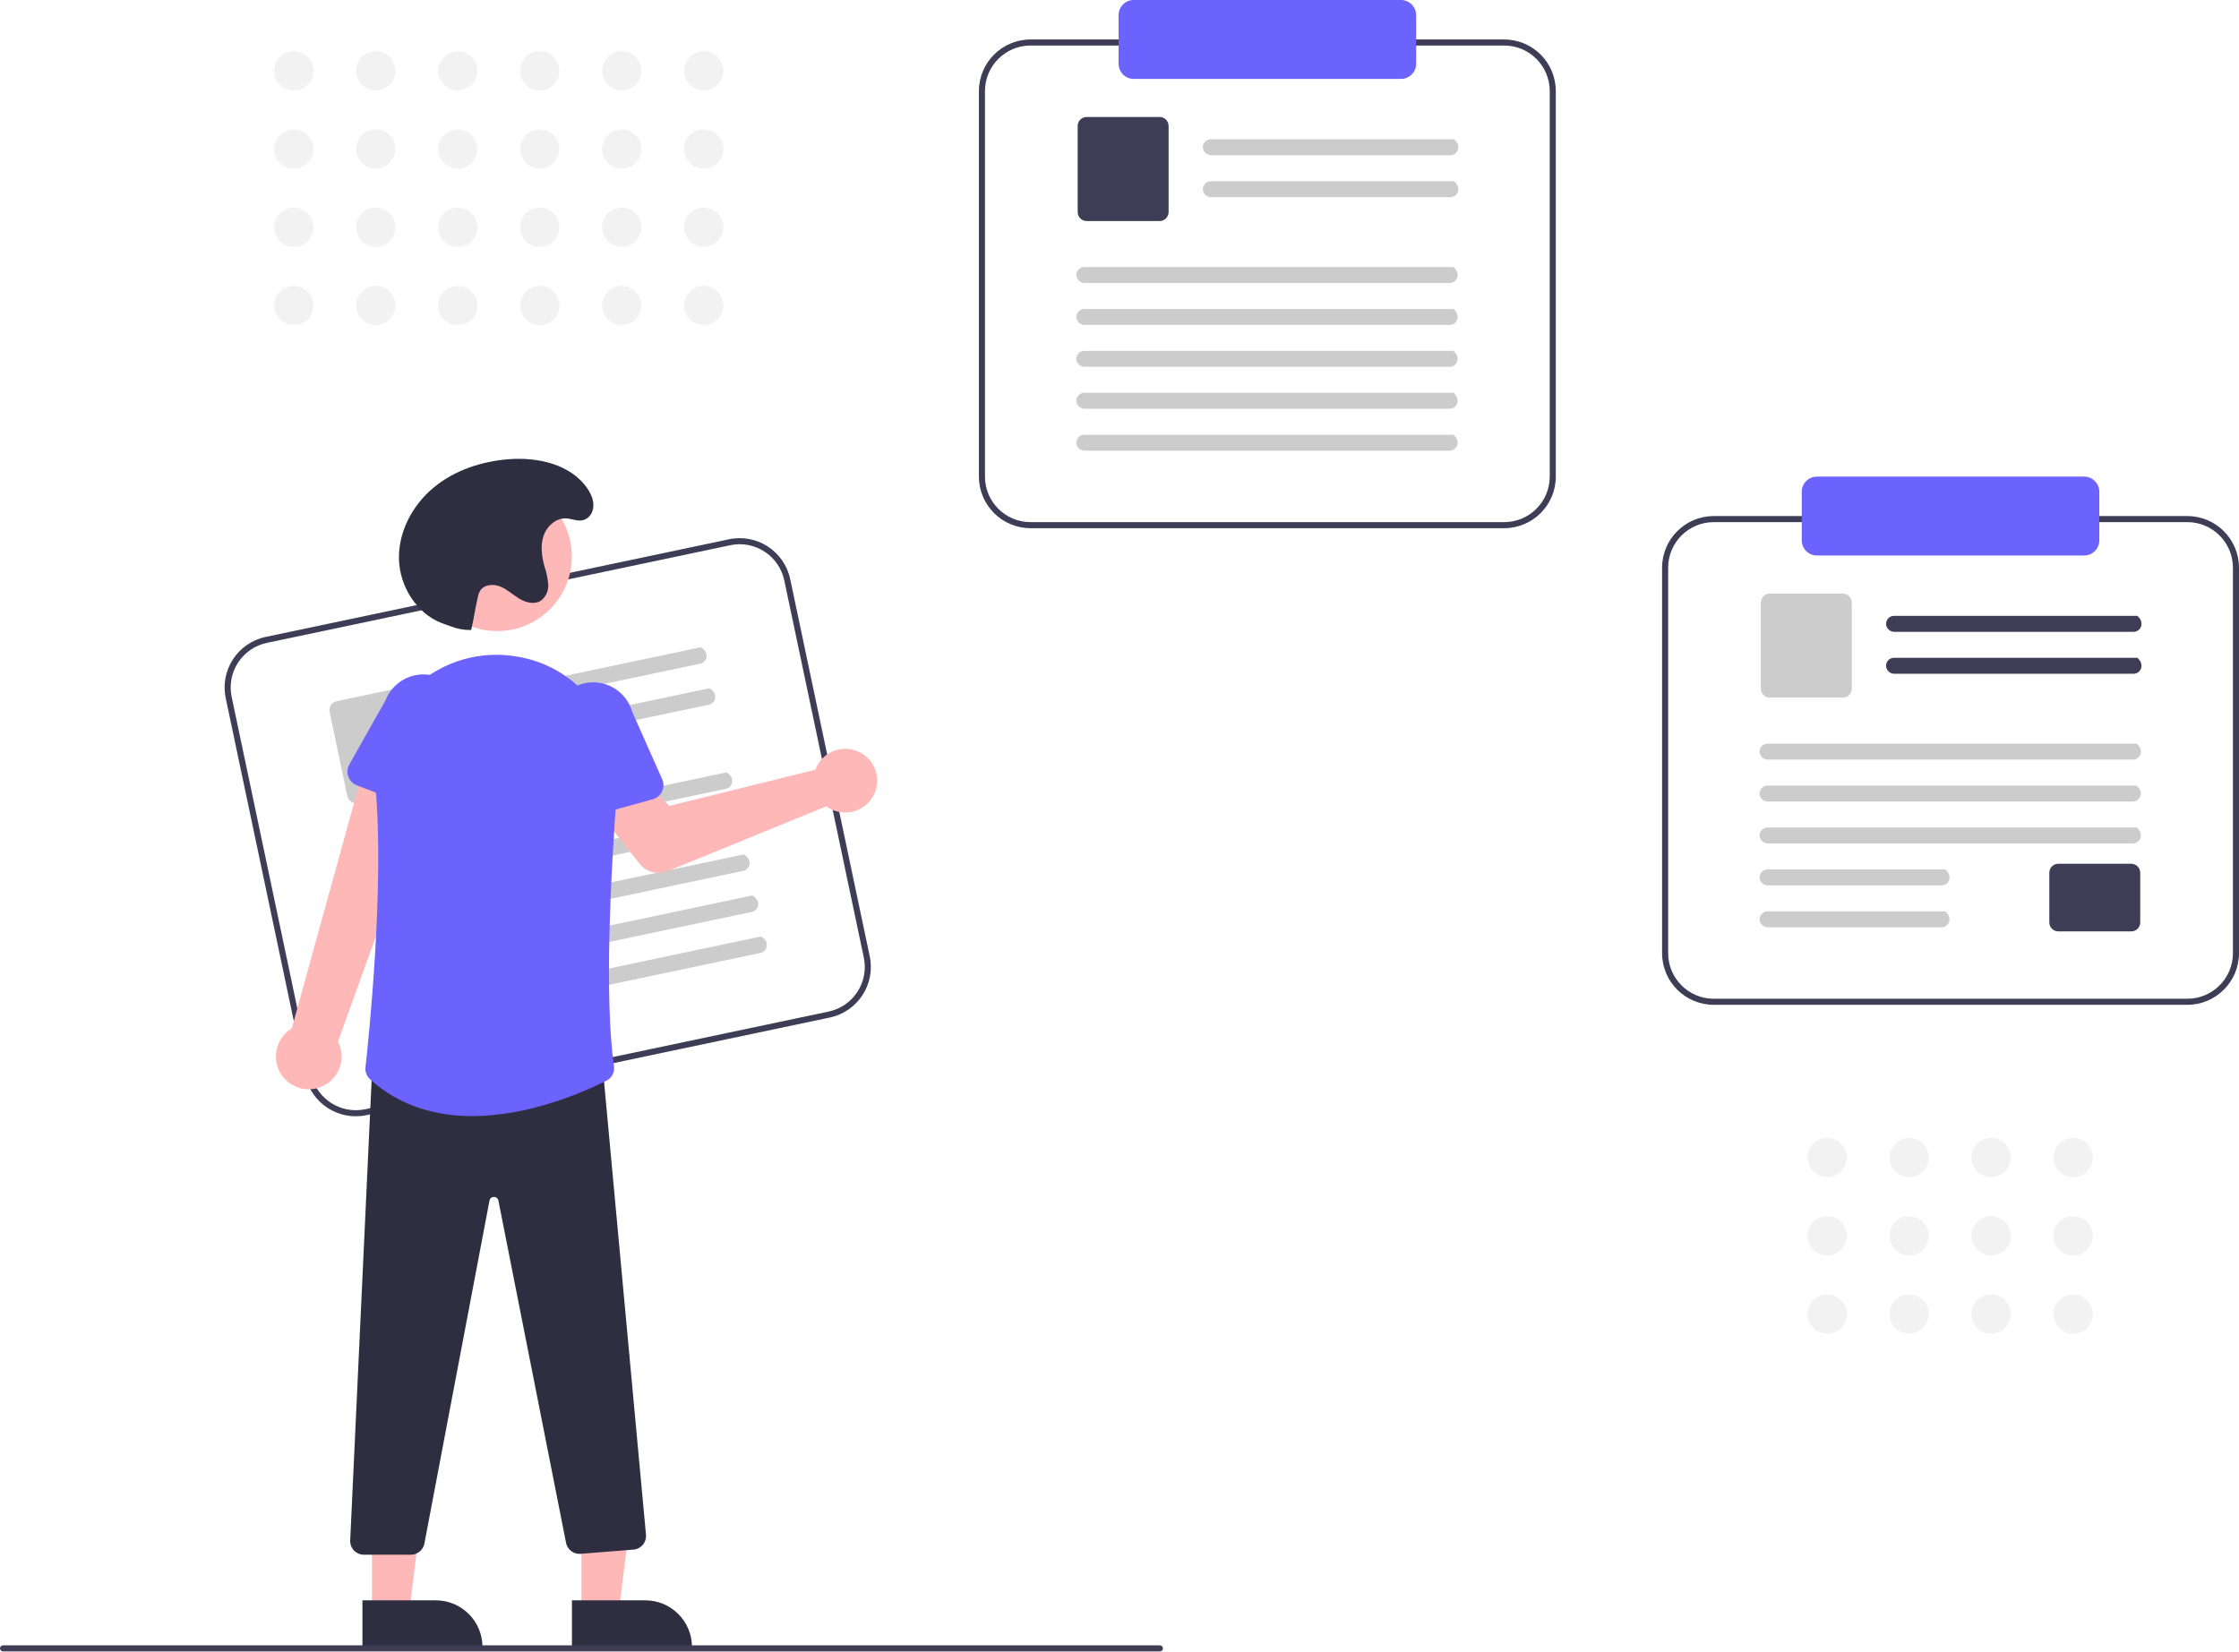
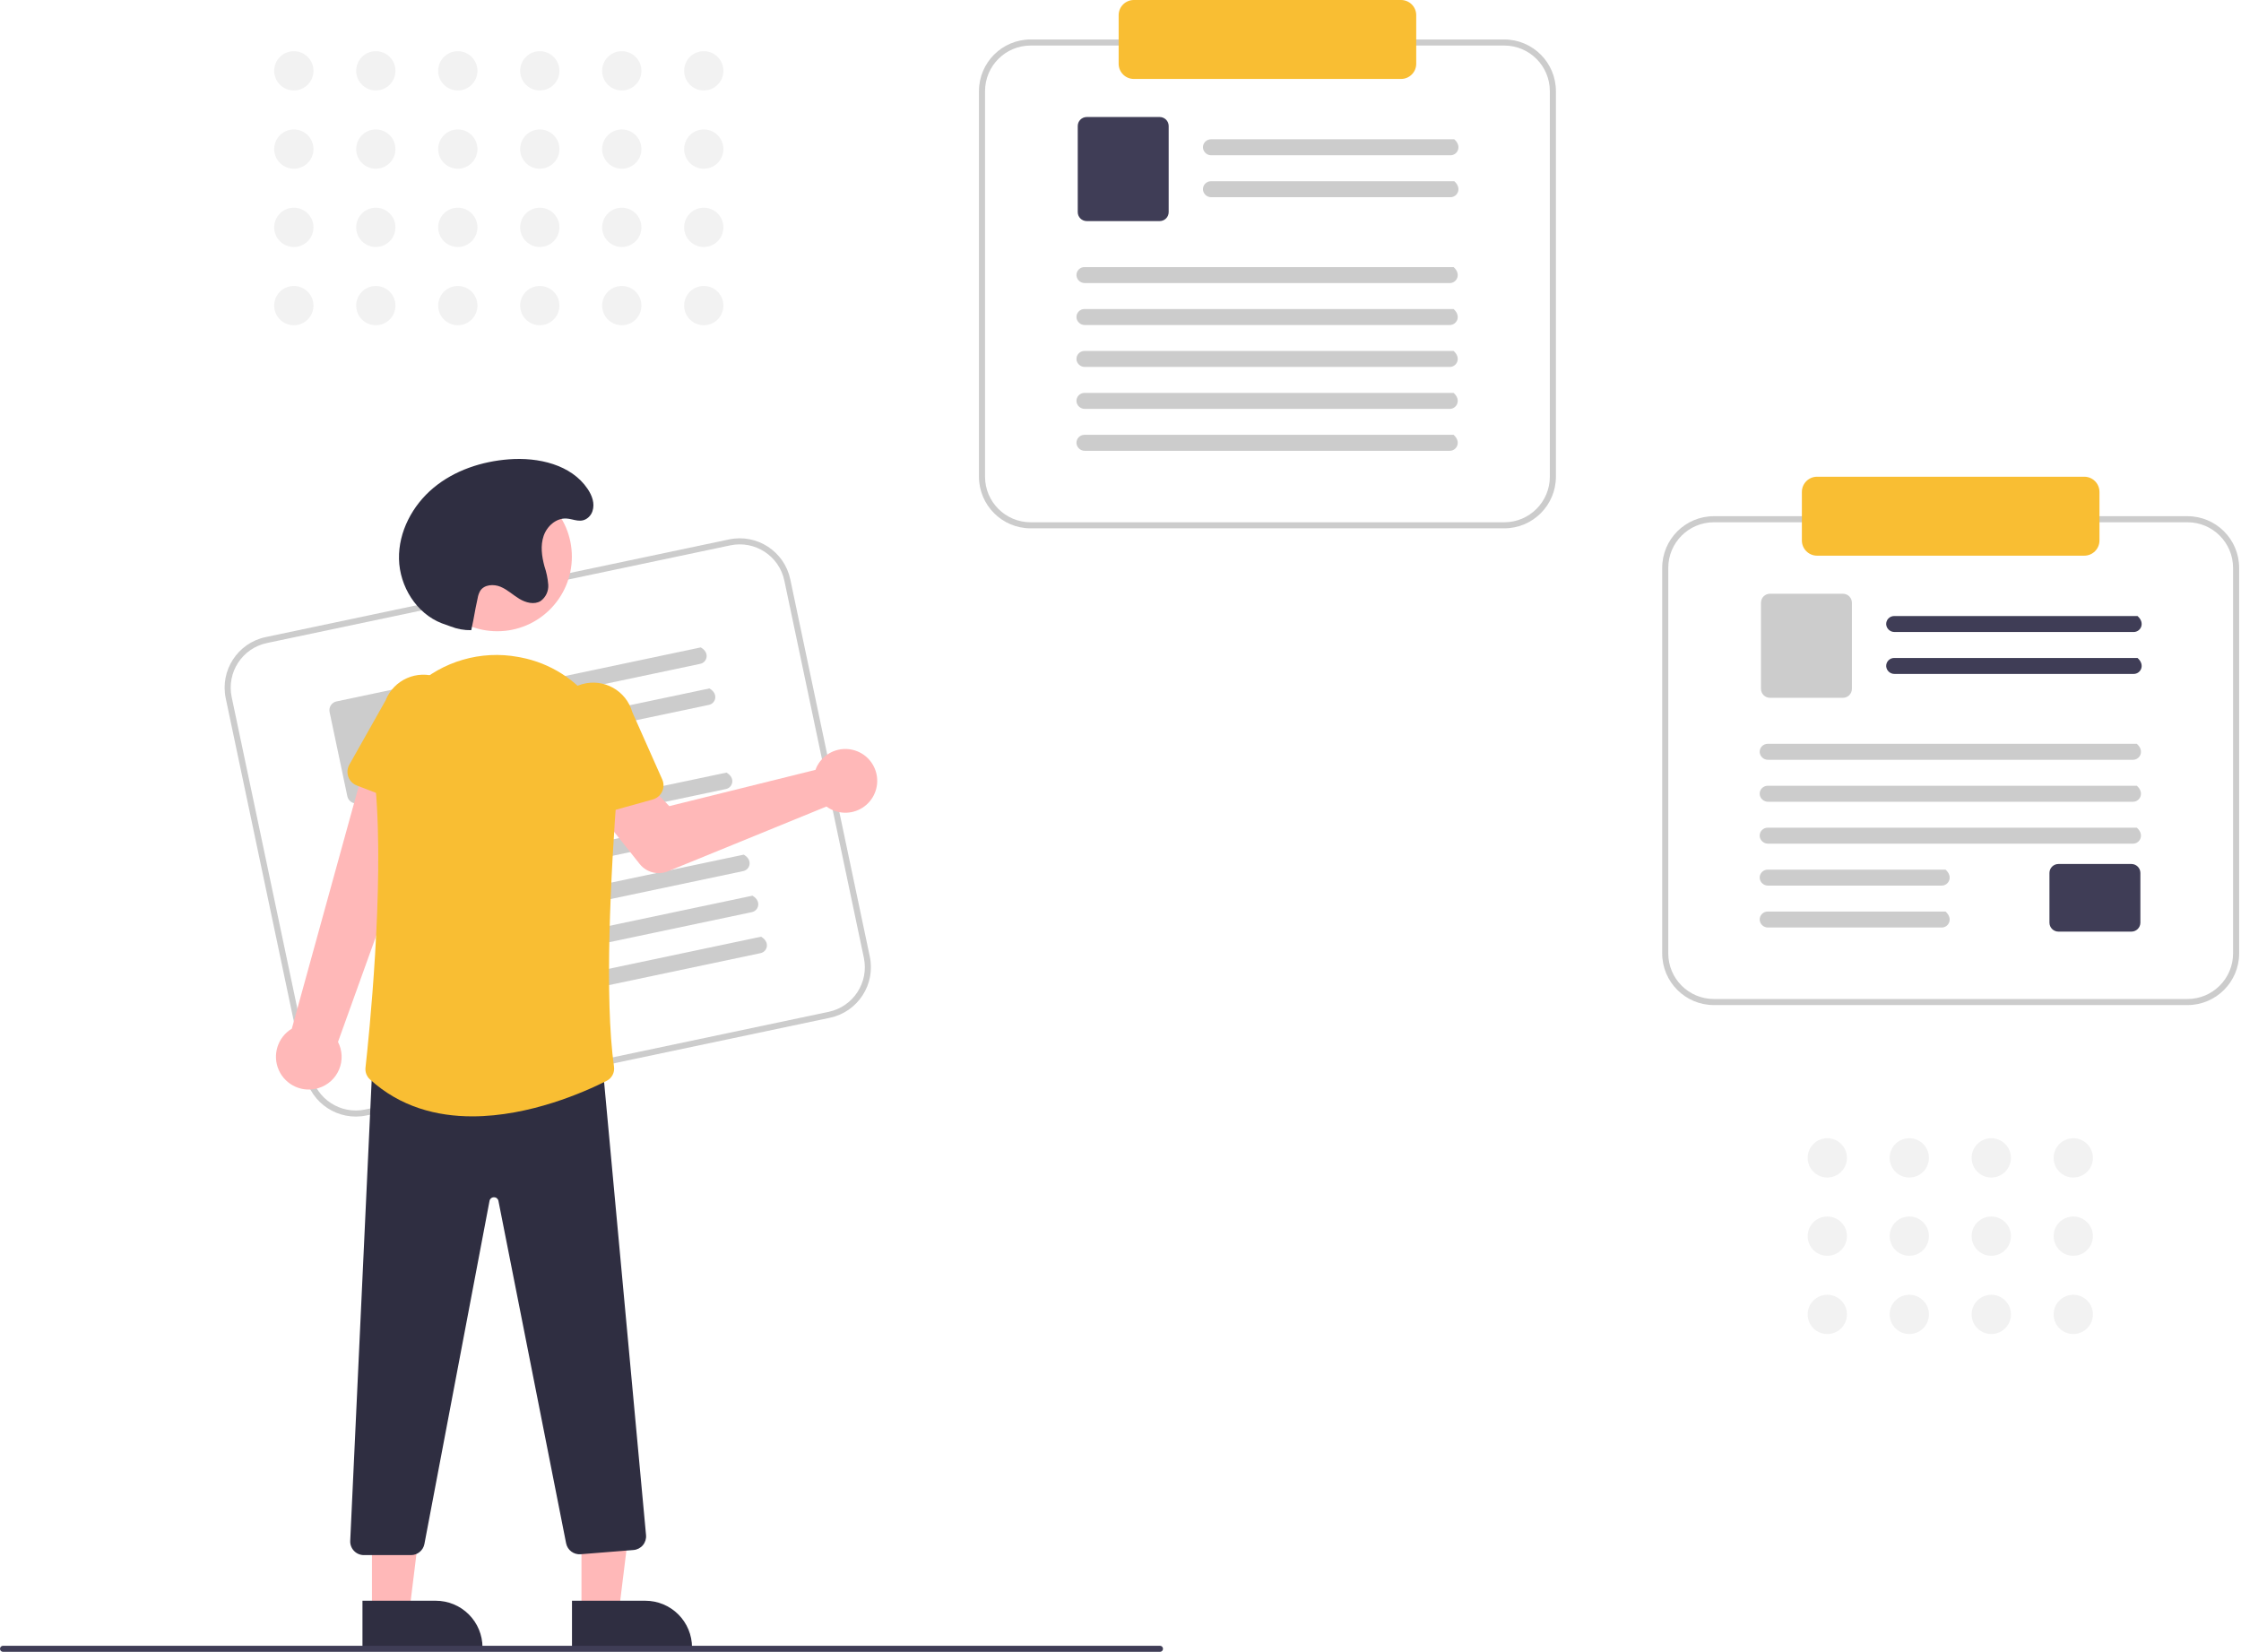
- <svg xmlns="http://www.w3.org/2000/svg" id="f710b5b1-eef6-41aa-8f14-e8820eb000f8" data-name="Layer 1" width="737.39" height="544" viewBox="0 0 737.39 544">
-   <path d="M504.621,513.182,351.975,545.357a17.019,17.019,0,0,1-20.141-13.128L305.641,407.959a17.019,17.019,0,0,1,13.128-20.141l152.646-32.175A17.019,17.019,0,0,1,491.555,368.772l26.194,124.269A17.019,17.019,0,0,1,504.621,513.182Zm-185.44-123.406a15.017,15.017,0,0,0-11.584,17.771L333.791,531.816a15.017,15.017,0,0,0,17.771,11.584l152.646-32.175a15.017,15.017,0,0,0,11.584-17.771L489.598,369.184a15.017,15.017,0,0,0-17.771-11.584Z" transform="translate(-231.3051 -178)" fill="#3f3d56" />
-   <path id="ea648e8d-1b31-4ae2-9566-f54bfd0d94c9" data-name="Path 411" d="M461.93,396.618,384.892,412.857a2.731,2.731,0,0,1-3.229-1.863,2.631,2.631,0,0,1,1.999-3.254L462.082,391.21c3.062,1.726,2.094,4.935-.152,5.409Z" transform="translate(-231.3051 -178)" fill="#ccc" />
-   <path id="b4f9d9e0-1a47-44a2-8a19-0d88a6e9c18f" data-name="Path 412" d="M464.779,410.131l-77.038,16.238a2.731,2.731,0,0,1-3.229-1.863,2.631,2.631,0,0,1,1.999-3.254L464.93,404.723c3.062,1.726,2.094,4.935-.152,5.409Z" transform="translate(-231.3051 -178)" fill="#ccc" />
-   <path id="e168965a-63e1-4676-8cbb-3e09d33a4a3f" data-name="Path 413" d="M372.708,437.574l-23.511,4.956a2.962,2.962,0,0,1-3.506-2.285l-5.848-27.745a2.962,2.962,0,0,1,2.285-3.506l23.511-4.956a2.963,2.963,0,0,1,3.506,2.285l5.848,27.745a2.962,2.962,0,0,1-2.285,3.506Z" transform="translate(-231.3051 -178)" fill="#ccc" />
-   <path id="af0ff97e-1a3a-4f6f-a511-2c807a938985" data-name="Path 414" d="M470.387,437.847,352.812,462.629a2.731,2.731,0,0,1-3.229-1.863,2.631,2.631,0,0,1,1.999-3.254l118.958-25.074c3.062,1.726,2.094,4.935-.152,5.409Z" transform="translate(-231.3051 -178)" fill="#ccc" />
-   <path id="e60f2d91-ad3b-421b-94cb-3aa0f5092f21" data-name="Path 415" d="M473.236,451.364,355.661,476.146a2.731,2.731,0,0,1-3.229-1.863,2.631,2.631,0,0,1,1.999-3.254l118.958-25.074c3.062,1.726,2.094,4.935-.152,5.409Z" transform="translate(-231.3051 -178)" fill="#ccc" />
-   <path id="a5554f8b-57e8-4c3b-815c-c76cc46b61b5" data-name="Path 416" d="M476.083,464.872,358.508,489.655a2.731,2.731,0,0,1-3.229-1.863,2.631,2.631,0,0,1,1.999-3.254l118.958-25.074c3.062,1.726,2.094,4.935-.152,5.409Z" transform="translate(-231.3051 -178)" fill="#ccc" />
-   <path id="eee68bf7-fbe9-4bfc-85ae-b0141fb14f45" data-name="Path 417" d="M478.932,478.388,361.357,503.171a2.731,2.731,0,0,1-3.229-1.863,2.631,2.631,0,0,1,1.999-3.254l118.958-25.074c3.062,1.726,2.094,4.935-.152,5.409Z" transform="translate(-231.3051 -178)" fill="#ccc" />
-   <path id="b9a7afa1-162f-46e2-88e2-f572ab59fc71" data-name="Path 418" d="M481.779,491.897,364.205,516.68a2.731,2.731,0,0,1-3.229-1.863,2.631,2.631,0,0,1,1.999-3.254l118.958-25.074c3.062,1.726,2.094,4.935-.152,5.409Z" transform="translate(-231.3051 -178)" fill="#ccc" />
-   <path d="M500.534,430.03a10.527,10.527,0,0,0-.683,1.51l-48.133,11.944-8.373-8.663-14.725,10.928,13.333,16.776a8,8,0,0,0,9.289,2.428l52.229-21.342a10.497,10.497,0,1,0-2.936-13.582Z" transform="translate(-231.3051 -178)" fill="#ffb8b8" />
-   <path d="M336.237,536.323a10.743,10.743,0,0,0,6.378-15.188l33.124-92.067-23.004-4.077-25.327,91.781a10.801,10.801,0,0,0,8.828,19.551Z" transform="translate(-231.3051 -178)" fill="#ffb8b8" />
-   <path d="M371.533,445.411l-22.713-8.717a4.817,4.817,0,0,1-2.47-6.863l11.915-21.126a13.377,13.377,0,0,1,24.95,9.66l-5.256,23.598a4.817,4.817,0,0,1-6.427,3.448Z" transform="translate(-231.3051 -178)" fill="#6c63ff" />
-   <polygon points="191.493 531.175 203.752 531.175 209.585 483.887 191.491 483.888 191.493 531.175" fill="#ffb8b8" />
-   <path d="M419.671,705.173l24.144-.001h.001A15.386,15.386,0,0,1,459.202,720.558v.5l-39.531.001Z" transform="translate(-231.3051 -178)" fill="#2f2e41" />
-   <polygon points="122.493 531.175 134.752 531.175 140.585 483.887 122.491 483.888 122.493 531.175" fill="#ffb8b8" />
-   <path d="M350.671,705.173l24.144-.001h.001A15.386,15.386,0,0,1,390.202,720.558v.5l-39.531.001Z" transform="translate(-231.3051 -178)" fill="#2f2e41" />
-   <path d="M366.65,690.142H351.136a4.5,4.5,0,0,1-4.495-4.714l7.369-158.332.464-.013,74.919-1.953,14.66,158.423a4.5,4.5,0,0,1-4.121,4.911l-17.426,1.394a4.502,4.502,0,0,1-4.767-3.582L395.45,573.5a1.454,1.454,0,0,0-1.469-1.199h-.006a1.454,1.454,0,0,0-1.466,1.211l-21.443,113A4.51,4.51,0,0,1,366.65,690.142Z" transform="translate(-231.3051 -178)" fill="#2f2e41" />
-   <circle cx="163.765" cy="183.324" r="24.561" fill="#ffb8b8" />
-   <path d="M386.834,545.651c-11.706,0-23.73-3.077-33.698-12.175a4.552,4.552,0,0,1-1.469-3.85c1.067-9.586,6.242-59.081,3.328-92.144a40.02,40.02,0,0,1,12.956-33.305,39.598,39.598,0,0,1,33.962-9.834h0c.306.055.612.112.918.171,19.664,3.806,33.326,22.004,31.78,42.331-2.256,29.66-4.278,69.779-1.103,92.468a4.493,4.493,0,0,1-2.415,4.637C423.868,537.601,405.767,545.651,386.834,545.651Z" transform="translate(-231.3051 -178)" fill="#6c63ff" />
-   <path d="M418.884,447.178a4.812,4.812,0,0,1-2.109-3.411l-2.992-23.99a13.377,13.377,0,0,1,25.754-7.248l9.856,22.161a4.817,4.817,0,0,1-3.11,6.598l-23.437,6.522A4.811,4.811,0,0,1,418.884,447.178Z" transform="translate(-231.3051 -178)" fill="#6c63ff" />
-   <path d="M386.496,385.538a17.598,17.598,0,0,1-6.797-1.23c-.951-.367-1.939-.668-2.889-1.035-8.387-3.24-13.911-12.172-14.109-21.16s4.457-17.713,11.369-23.462,15.865-8.701,24.83-9.384c9.657-.735,20.53,1.714,25.926,9.756,1.436,2.141,2.441,4.738,1.59,7.322a4.686,4.686,0,0,1-1.32,2.028c-2.41,2.144-4.812.532-7.269.389-3.377-.196-6.409,2.537-7.499,5.739s-.61,6.727.27,9.992a24.962,24.962,0,0,1,1.258,6.076,6.108,6.108,0,0,1-2.531,5.379c-2.11,1.275-4.881.537-6.992-.736s-3.935-3.044-6.216-3.981-5.344-.729-6.671,1.348a7.379,7.379,0,0,0-.843,2.435c-1.19,5.421-.916,5.102-2.106,10.523Z" transform="translate(-231.3051 -178)" fill="#2f2e41" />
-   <path d="M726.695,352h-156a17.019,17.019,0,0,1-17-17V208a17.019,17.019,0,0,1,17-17h156a17.019,17.019,0,0,1,17,17V335A17.019,17.019,0,0,1,726.695,352Zm-156-159a15.017,15.017,0,0,0-15,15V335a15.017,15.017,0,0,0,15,15h156a15.017,15.017,0,0,0,15-15V208a15.017,15.017,0,0,0-15-15Z" transform="translate(-231.3051 -178)" fill="#3f3d56" />
-   <path id="eb40ba0f-f2ca-41e6-ba2e-bd824fb45cdc" data-name="Path 411" d="M708.963,229.138H630.232a2.731,2.731,0,0,1-2.776-2.489,2.631,2.631,0,0,1,2.627-2.772h80.143c2.64,2.32,1.031,5.261-1.264,5.261Z" transform="translate(-231.3051 -178)" fill="#ccc" />
-   <path id="ea390b26-798a-41d7-8695-eb41cfeb13d4" data-name="Path 412" d="M708.963,242.948H630.232a2.731,2.731,0,0,1-2.776-2.489,2.631,2.631,0,0,1,2.627-2.772h80.143c2.64,2.32,1.031,5.261-1.264,5.261Z" transform="translate(-231.3051 -178)" fill="#ccc" />
-   <path id="f9b4f79e-9356-48bc-89d8-91f80de67df3" data-name="Path 413" d="M613.212,250.811h-24.028a2.962,2.962,0,0,1-2.959-2.959V219.497a2.962,2.962,0,0,1,2.959-2.959h24.028a2.963,2.963,0,0,1,2.959,2.959v28.355a2.962,2.962,0,0,1-2.959,2.959Z" transform="translate(-231.3051 -178)" fill="#3f3d56" />
-   <path id="f3294a48-db04-45e1-afc8-dab6eb28e529" data-name="Path 414" d="M708.734,271.224H588.576a2.731,2.731,0,0,1-2.776-2.489,2.631,2.631,0,0,1,2.627-2.772H709.999c2.64,2.32,1.031,5.261-1.264,5.261Z" transform="translate(-231.3051 -178)" fill="#ccc" />
-   <path id="bb6dba8b-bb0a-4f92-a6ea-c6252f741607" data-name="Path 415" d="M708.734,285.038H588.576a2.731,2.731,0,0,1-2.776-2.489,2.631,2.631,0,0,1,2.627-2.772H709.999c2.64,2.32,1.031,5.261-1.264,5.261Z" transform="translate(-231.3051 -178)" fill="#ccc" />
-   <path id="b1d451cb-91ad-40cf-876e-6a74c98e5c4f" data-name="Path 416" d="M708.734,298.843H588.576a2.731,2.731,0,0,1-2.776-2.489,2.631,2.631,0,0,1,2.627-2.772H709.999c2.64,2.32,1.031,5.261-1.264,5.261Z" transform="translate(-231.3051 -178)" fill="#ccc" />
-   <path id="bcef27e7-bcca-4cc4-a6d4-200e9e04132c" data-name="Path 417" d="M708.734,312.656H588.576a2.731,2.731,0,0,1-2.776-2.489,2.631,2.631,0,0,1,2.627-2.772H709.999c2.64,2.32,1.031,5.261-1.264,5.261Z" transform="translate(-231.3051 -178)" fill="#ccc" />
-   <path id="ed29f808-f3a3-4ac8-bd45-563f73aa9d8b" data-name="Path 418" d="M708.734,326.462H588.576a2.731,2.731,0,0,1-2.776-2.489,2.631,2.631,0,0,1,2.627-2.772H709.999c2.64,2.32,1.031,5.261-1.264,5.261Z" transform="translate(-231.3051 -178)" fill="#ccc" />
-   <path d="M692.695,178a5.006,5.006,0,0,1,5,5v16a5.006,5.006,0,0,1-5,5h-88a5.006,5.006,0,0,1-5-5V183a5.006,5.006,0,0,1,5-5" transform="translate(-231.3051 -178)" fill="#6c63ff" />
-   <path d="M951.695,509h-156a17.019,17.019,0,0,1-17-17V365a17.019,17.019,0,0,1,17-17h156a17.019,17.019,0,0,1,17,17V492A17.019,17.019,0,0,1,951.695,509Zm-156-159a15.017,15.017,0,0,0-15,15V492a15.017,15.017,0,0,0,15,15h156a15.017,15.017,0,0,0,15-15V365a15.017,15.017,0,0,0-15-15Z" transform="translate(-231.3051 -178)" fill="#3f3d56" />
-   <path id="ab56b95a-ad0a-4db6-b885-1de339e59248" data-name="Path 411" d="M933.963,386.138H855.232a2.731,2.731,0,0,1-2.776-2.489,2.631,2.631,0,0,1,2.627-2.772h80.143c2.64,2.32,1.031,5.261-1.264,5.261Z" transform="translate(-231.3051 -178)" fill="#3f3d56" />
-   <path id="a65ba0e0-92d5-467b-b937-6962ba88422c" data-name="Path 412" d="M933.963,399.948H855.232a2.731,2.731,0,0,1-2.776-2.489,2.631,2.631,0,0,1,2.627-2.772h80.143c2.64,2.32,1.031,5.261-1.264,5.261Z" transform="translate(-231.3051 -178)" fill="#3f3d56" />
-   <path id="fb801fe4-3edc-4e65-9957-dec023933e0a" data-name="Path 413" d="M838.212,407.811h-24.028a2.962,2.962,0,0,1-2.959-2.959V376.497a2.962,2.962,0,0,1,2.959-2.959h24.028a2.963,2.963,0,0,1,2.959,2.959v28.355a2.962,2.962,0,0,1-2.959,2.959Z" transform="translate(-231.3051 -178)" fill="#ccc" />
-   <path id="faab0864-6611-44c5-86ab-6dd51d336b1d" data-name="Path 413" d="M933.212,484.811h-24.028a2.962,2.962,0,0,1-2.959-2.959V465.497a2.962,2.962,0,0,1,2.959-2.959h24.028a2.963,2.963,0,0,1,2.959,2.959v16.355a2.962,2.962,0,0,1-2.959,2.959Z" transform="translate(-231.3051 -178)" fill="#3f3d56" />
-   <path id="ada3facf-2b93-40cb-83c6-b6d8dc380c35" data-name="Path 414" d="M933.734,428.224H813.576a2.731,2.731,0,0,1-2.776-2.489,2.631,2.631,0,0,1,2.627-2.772H934.999c2.64,2.32,1.031,5.261-1.264,5.261Z" transform="translate(-231.3051 -178)" fill="#ccc" />
-   <path id="a50891a7-c495-4965-ab40-a1f907e5cce2" data-name="Path 415" d="M933.734,442.038H813.576a2.731,2.731,0,0,1-2.776-2.489,2.631,2.631,0,0,1,2.627-2.772H934.999c2.64,2.32,1.031,5.261-1.264,5.261Z" transform="translate(-231.3051 -178)" fill="#ccc" />
-   <path id="f645be9d-0c31-4d92-bfb2-feede413f090" data-name="Path 416" d="M933.734,455.843H813.576a2.731,2.731,0,0,1-2.776-2.489,2.631,2.631,0,0,1,2.627-2.772H934.999c2.64,2.32,1.031,5.261-1.264,5.261Z" transform="translate(-231.3051 -178)" fill="#ccc" />
-   <path id="f96ba49d-c571-4857-91da-e214cd5ba82f" data-name="Path 417" d="M870.734,469.656H813.576a2.731,2.731,0,0,1-2.776-2.489,2.631,2.631,0,0,1,2.627-2.772h58.571c2.64,2.32,1.031,5.261-1.264,5.261Z" transform="translate(-231.3051 -178)" fill="#ccc" />
-   <path id="a7214c6f-9d52-425a-b9ef-635698aec079" data-name="Path 418" d="M870.734,483.462H813.576a2.731,2.731,0,0,1-2.776-2.489,2.631,2.631,0,0,1,2.627-2.772h58.571c2.64,2.32,1.031,5.261-1.264,5.261Z" transform="translate(-231.3051 -178)" fill="#ccc" />
-   <path d="M917.695,361h-88a5.006,5.006,0,0,1-5-5V340a5.006,5.006,0,0,1,5-5h88a5.006,5.006,0,0,1,5,5v16A5.006,5.006,0,0,1,917.695,361Z" transform="translate(-231.3051 -178)" fill="#6c63ff" />
-   <path d="M613.305,722h-381a1,1,0,0,1,0-2h381a1,1,0,0,1,0,2Z" transform="translate(-231.3051 -178)" fill="#3f3d56" />
-   <circle cx="96.764" cy="23.324" r="6.467" fill="#f2f2f2" />
-   <circle cx="96.764" cy="49.098" r="6.467" fill="#f2f2f2" />
-   <circle cx="96.764" cy="74.871" r="6.467" fill="#f2f2f2" />
-   <circle cx="96.764" cy="100.644" r="6.467" fill="#f2f2f2" />
-   <circle cx="123.764" cy="23.324" r="6.467" fill="#f2f2f2" />
-   <circle cx="123.764" cy="49.098" r="6.467" fill="#f2f2f2" />
-   <circle cx="123.764" cy="74.871" r="6.467" fill="#f2f2f2" />
-   <circle cx="123.764" cy="100.644" r="6.467" fill="#f2f2f2" />
-   <circle cx="150.764" cy="23.324" r="6.467" fill="#f2f2f2" />
-   <circle cx="150.764" cy="49.098" r="6.467" fill="#f2f2f2" />
-   <circle cx="150.764" cy="74.871" r="6.467" fill="#f2f2f2" />
-   <circle cx="150.764" cy="100.644" r="6.467" fill="#f2f2f2" />
-   <circle cx="177.764" cy="23.324" r="6.467" fill="#f2f2f2" />
-   <circle cx="177.764" cy="49.098" r="6.467" fill="#f2f2f2" />
-   <circle cx="177.764" cy="74.871" r="6.467" fill="#f2f2f2" />
-   <circle cx="177.764" cy="100.644" r="6.467" fill="#f2f2f2" />
-   <circle cx="204.764" cy="23.324" r="6.467" fill="#f2f2f2" />
-   <circle cx="204.764" cy="49.098" r="6.467" fill="#f2f2f2" />
-   <circle cx="204.764" cy="74.871" r="6.467" fill="#f2f2f2" />
-   <circle cx="204.764" cy="100.644" r="6.467" fill="#f2f2f2" />
-   <circle cx="231.764" cy="23.324" r="6.467" fill="#f2f2f2" />
-   <circle cx="231.764" cy="49.098" r="6.467" fill="#f2f2f2" />
-   <circle cx="231.764" cy="74.871" r="6.467" fill="#f2f2f2" />
-   <circle cx="231.764" cy="100.644" r="6.467" fill="#f2f2f2" />
-   <circle cx="601.764" cy="381.324" r="6.467" fill="#f2f2f2" />
-   <circle cx="601.764" cy="407.098" r="6.467" fill="#f2f2f2" />
-   <circle cx="601.764" cy="432.871" r="6.467" fill="#f2f2f2" />
-   <circle cx="628.764" cy="381.324" r="6.467" fill="#f2f2f2" />
-   <circle cx="628.764" cy="407.098" r="6.467" fill="#f2f2f2" />
-   <circle cx="628.764" cy="432.871" r="6.467" fill="#f2f2f2" />
-   <circle cx="655.764" cy="381.324" r="6.467" fill="#f2f2f2" />
-   <circle cx="655.764" cy="407.098" r="6.467" fill="#f2f2f2" />
-   <circle cx="655.764" cy="432.871" r="6.467" fill="#f2f2f2" />
-   <circle cx="682.764" cy="381.324" r="6.467" fill="#f2f2f2" />
-   <circle cx="682.764" cy="407.098" r="6.467" fill="#f2f2f2" />
-   <circle cx="682.764" cy="432.871" r="6.467" fill="#f2f2f2" />
+ <svg xmlns="http://www.w3.org/2000/svg" width="738px" height="544px" viewBox="0 0 738 544" version="1.1">
+   <g id="Page-1" stroke="none" stroke-width="1" fill="none" fill-rule="evenodd">
+     <g id="banner-img" fill-rule="nonzero">
+       <path d="M273.316,335.182 L120.67,367.357 C111.485,369.282 102.475,363.409 100.529,354.228 L74.335,229.959 C72.41,220.774 78.283,211.764 87.464,209.818 L240.11,177.643 C249.294,175.718 258.304,181.591 260.25,190.772 L286.444,315.041 C288.369,324.226 282.496,333.236 273.316,335.182 Z M87.876,211.775 C79.776,213.492 74.594,221.442 76.292,229.547 L102.486,353.816 C104.203,361.916 112.153,367.098 120.257,365.4 L272.903,333.225 C281.004,331.508 286.186,323.558 284.487,315.453 L258.293,191.184 C256.576,183.084 248.626,177.902 240.522,179.6 L87.876,211.775 Z" id="Shape" fill="#CCCCCC" />
+       <path d="M230.625,218.618 L153.587,234.857 C152.188,235.181 150.777,234.367 150.358,232.994 C150.171,232.296 150.279,231.552 150.657,230.937 C151.035,230.321 151.649,229.889 152.356,229.74 L230.776,213.21 C233.838,214.936 232.871,218.145 230.624,218.619 L230.625,218.618 Z" id="ea648e8d-1b31-4ae2-9566-f54bfd0d94c9" fill="#CCCCCC" />
+       <path d="M233.474,232.131 L156.435,248.37 C155.036,248.694 153.625,247.88 153.206,246.507 C153.019,245.809 153.128,245.065 153.505,244.45 C153.883,243.835 154.498,243.402 155.204,243.253 L233.625,226.723 C236.687,228.449 235.719,231.658 233.473,232.132 L233.474,232.131 Z" id="b4f9d9e0-1a47-44a2-8a19-0d88a6e9c18f" fill="#CCCCCC" />
+       <path d="M141.403,259.574 L117.892,264.53 C116.293,264.865 114.725,263.843 114.386,262.245 L108.538,234.499 C108.202,232.901 109.225,231.332 110.823,230.994 L134.334,226.038 C135.933,225.703 137.501,226.725 137.84,228.323 L143.688,256.068 C144.023,257.667 143.001,259.236 141.403,259.574 L141.403,259.574 Z" id="e168965a-63e1-4676-8cbb-3e09d33a4a3f" fill="#CCCCCC" />
+       <path d="M239.081,259.847 L121.507,284.629 C120.108,284.954 118.697,284.14 118.277,282.766 C118.091,282.069 118.199,281.325 118.577,280.71 C118.955,280.094 119.569,279.661 120.276,279.512 L239.234,254.438 C242.296,256.164 241.328,259.373 239.081,259.847 L239.081,259.847 Z" id="af0ff97e-1a3a-4f6f-a511-2c807a938985" fill="#CCCCCC" />
+       <path d="M241.931,273.364 L124.356,298.146 C122.957,298.471 121.546,297.657 121.127,296.283 C120.94,295.586 121.048,294.842 121.426,294.227 C121.804,293.611 122.418,293.178 123.125,293.029 L242.083,267.955 C245.145,269.681 244.177,272.89 241.931,273.364 L241.931,273.364 Z" id="e60f2d91-ad3b-421b-94cb-3aa0f5092f21" fill="#CCCCCC" />
+       <path d="M244.778,286.872 L127.203,311.655 C125.804,311.979 124.393,311.165 123.974,309.792 C123.787,309.094 123.896,308.35 124.273,307.735 C124.651,307.119 125.266,306.686 125.972,306.537 L244.93,281.463 C247.992,283.189 247.024,286.398 244.778,286.872 L244.778,286.872 Z" id="a5554f8b-57e8-4c3b-815c-c76cc46b61b5" fill="#CCCCCC" />
+       <path d="M247.627,300.388 L130.052,325.171 C128.653,325.495 127.242,324.681 126.823,323.308 C126.636,322.61 126.744,321.866 127.122,321.251 C127.5,320.635 128.115,320.202 128.821,320.053 L247.779,294.979 C250.841,296.705 249.873,299.914 247.627,300.388 L247.627,300.388 Z" id="eee68bf7-fbe9-4bfc-85ae-b0141fb14f45" fill="#CCCCCC" />
+       <path d="M250.474,313.897 L132.9,338.68 C131.501,339.004 130.089,338.19 129.67,336.817 C129.484,336.119 129.592,335.375 129.97,334.76 C130.348,334.145 130.962,333.712 131.669,333.563 L250.626,308.488 C253.688,310.214 252.721,313.424 250.474,313.897 Z" id="b9a7afa1-162f-46e2-88e2-f572ab59fc71" fill="#CCCCCC" />
+       <path d="M269.229,252.03 C268.962,252.515 268.733,253.02 268.546,253.54 L220.412,265.485 L212.039,256.822 L197.314,267.75 L210.647,284.526 C212.86,287.31 216.644,288.299 219.936,286.954 L272.165,265.612 C275.68,268.199 280.429,268.342 284.093,265.97 C287.757,263.598 289.57,259.206 288.648,254.94 C287.726,250.674 284.26,247.424 279.944,246.777 C275.627,246.13 271.361,248.222 269.229,252.03 L269.229,252.03 Z" id="Path" fill="#FFB8B8" />
+       <path d="M104.932,358.323 C107.97,357.384 110.436,355.149 111.667,352.218 C112.898,349.287 112.767,345.961 111.31,343.135 L144.435,251.068 L121.431,246.991 L96.104,338.772 C91.417,341.596 89.582,347.48 91.834,352.468 C94.087,357.456 99.714,359.971 104.932,358.323 L104.932,358.323 Z" id="Path" fill="#FFB8B8" />
+       <path d="M140.228,267.411 L117.515,258.694 C116.208,258.192 115.183,257.146 114.709,255.828 C114.235,254.51 114.358,253.051 115.046,251.831 L126.961,230.705 C129.644,223.839 137.376,220.437 144.25,223.098 C151.125,225.76 154.551,233.482 151.911,240.365 L146.655,263.962 C146.35,265.329 145.465,266.496 144.231,267.158 C142.997,267.82 141.536,267.912 140.228,267.411 L140.228,267.411 Z" id="Path" fill="#F9BE33" />
+       <polygon id="Path" fill="#FFB8B8" points="191.493 531.175 203.752 531.175 209.585 483.887 191.491 483.888" />
+       <path d="M188.366,527.173 L212.509,527.172 L212.51,527.172 C216.591,527.172 220.505,528.793 223.39,531.678 C226.276,534.564 227.897,538.477 227.897,542.558 L227.897,543.058 L188.366,543.059 L188.366,527.173 Z" id="Path" fill="#2F2E41" />
+       <polygon id="Path" fill="#FFB8B8" points="122.493 531.175 134.752 531.175 140.585 483.887 122.491 483.888" />
+       <path d="M119.366,527.173 L143.509,527.172 L143.51,527.172 C147.591,527.172 151.505,528.793 154.39,531.678 C157.276,534.564 158.897,538.477 158.897,542.558 L158.897,543.058 L119.366,543.059 L119.366,527.173 Z" id="Path" fill="#2F2E41" />
+       <path d="M135.345,512.142 L119.831,512.142 C118.6,512.142 117.423,511.638 116.574,510.748 C115.725,509.857 115.277,508.658 115.336,507.429 L122.705,349.097 L123.169,349.084 L198.089,347.131 L212.749,505.554 C212.863,506.753 212.491,507.948 211.716,508.872 C210.942,509.795 209.829,510.369 208.628,510.465 L191.202,511.858 C188.937,512.038 186.892,510.502 186.435,508.276 L164.145,395.5 C164.019,394.792 163.394,394.282 162.676,394.301 L162.669,394.301 C161.948,394.285 161.324,394.8 161.203,395.512 L139.761,508.512 C139.342,510.619 137.494,512.139 135.345,512.142 L135.345,512.142 Z" id="Path" fill="#2F2E41" />
+       <circle id="Oval" fill="#FFB8B8" cx="163.765" cy="183.324" r="24.561" />
+       <path d="M155.529,367.651 C143.823,367.651 131.799,364.574 121.831,355.476 C120.756,354.501 120.21,353.071 120.362,351.627 C121.429,342.041 126.604,292.546 123.69,259.483 C122.536,246.963 127.335,234.629 136.645,226.179 C145.793,217.748 158.37,214.106 170.607,216.345 L170.607,216.345 C170.913,216.399 171.219,216.457 171.525,216.516 C191.189,220.321 204.851,238.519 203.305,258.847 C201.049,288.507 199.027,328.626 202.202,351.314 C202.472,353.217 201.502,355.081 199.788,355.951 C192.563,359.601 174.461,367.651 155.529,367.651 Z" id="Path" fill="#F9BE33" />
+       <path d="M187.579,269.178 C186.412,268.402 185.642,267.156 185.469,265.766 L182.477,241.777 C180.499,234.673 184.642,227.309 191.74,225.311 C198.838,223.314 206.214,227.436 208.231,234.529 L218.087,256.69 C218.656,257.969 218.64,259.434 218.043,260.701 C217.446,261.968 216.327,262.912 214.977,263.287 L191.54,269.809 C190.191,270.186 188.744,269.955 187.579,269.178 L187.579,269.178 Z" id="Path" fill="#F9BE33" />
+       <path d="M155.191,207.538 C152.866,207.581 150.556,207.163 148.394,206.308 C147.442,205.941 146.455,205.64 145.505,205.273 C137.118,202.033 131.594,193.101 131.396,184.113 C131.198,175.124 135.853,166.4 142.765,160.65 C149.677,154.901 158.63,151.949 167.595,151.266 C177.252,150.531 188.125,152.98 193.521,161.022 C194.958,163.163 195.962,165.76 195.111,168.344 C194.856,169.124 194.401,169.824 193.791,170.372 C191.381,172.516 188.978,170.904 186.522,170.762 C183.145,170.566 180.113,173.299 179.023,176.501 C177.933,179.703 178.412,183.228 179.293,186.493 C179.963,188.458 180.386,190.499 180.551,192.569 C180.695,194.679 179.738,196.714 178.02,197.948 C175.91,199.223 173.139,198.485 171.028,197.212 C168.917,195.938 167.093,194.168 164.812,193.231 C162.532,192.294 159.468,192.502 158.141,194.579 C157.719,195.335 157.433,196.16 157.297,197.015 C156.107,202.436 156.381,202.117 155.191,207.538 L155.191,207.538 Z" id="Path" fill="#2F2E41" />
+       <path d="M495.39,174 L339.39,174 C330.005,173.989 322.4,166.384 322.39,157 L322.39,30 C322.4,20.616 330.005,13.011 339.39,13 L495.39,13 C504.774,13.011 512.379,20.616 512.39,30 L512.39,157 C512.379,166.384 504.774,173.989 495.39,174 Z M339.39,15 C331.109,15.009 324.399,21.72 324.39,30 L324.39,157 C324.399,165.28 331.109,171.991 339.39,172 L495.39,172 C503.67,171.991 510.38,165.28 510.39,157 L510.39,30 C510.38,21.72 503.67,15.009 495.39,15 L339.39,15 Z" id="Shape" fill="#CCCCCC" />
+       <path d="M477.658,51.138 L398.927,51.138 C397.491,51.167 396.278,50.079 396.151,48.649 C396.113,47.928 396.372,47.222 396.869,46.698 C397.366,46.174 398.056,45.877 398.778,45.877 L478.922,45.877 C481.562,48.197 479.953,51.138 477.657,51.138 L477.658,51.138 Z" id="eb40ba0f-f2ca-41e6-ba2e-bd824fb45cdc" fill="#CCCCCC" />
+       <path d="M477.658,64.948 L398.927,64.948 C397.491,64.977 396.278,63.889 396.151,62.459 C396.113,61.738 396.372,61.032 396.869,60.508 C397.366,59.984 398.056,59.687 398.778,59.687 L478.922,59.687 C481.562,62.007 479.953,64.948 477.657,64.948 L477.658,64.948 Z" id="ea390b26-798a-41d7-8695-eb41cfeb13d4" fill="#CCCCCC" />
+       <path d="M381.907,72.811 L357.879,72.811 C356.246,72.809 354.922,71.486 354.92,69.852 L354.92,41.497 C354.922,39.863 356.246,38.54 357.879,38.538 L381.907,38.538 C383.541,38.54 384.864,39.864 384.866,41.497 L384.866,69.852 C384.865,71.486 383.541,72.809 381.907,72.811 L381.907,72.811 Z" id="f9b4f79e-9356-48bc-89d8-91f80de67df3" fill="#3F3D56" />
+       <path d="M477.429,93.224 L357.271,93.224 C355.835,93.253 354.622,92.165 354.495,90.735 C354.457,90.014 354.716,89.308 355.213,88.784 C355.71,88.26 356.4,87.963 357.122,87.963 L478.694,87.963 C481.334,90.283 479.725,93.224 477.429,93.224 L477.429,93.224 Z" id="f3294a48-db04-45e1-afc8-dab6eb28e529" fill="#CCCCCC" />
+       <path d="M477.429,107.038 L357.271,107.038 C355.835,107.067 354.622,105.979 354.495,104.549 C354.457,103.828 354.716,103.122 355.213,102.598 C355.71,102.074 356.4,101.777 357.122,101.777 L478.694,101.777 C481.334,104.097 479.725,107.038 477.429,107.038 L477.429,107.038 Z" id="bb6dba8b-bb0a-4f92-a6ea-c6252f741607" fill="#CCCCCC" />
+       <path d="M477.429,120.843 L357.271,120.843 C355.835,120.872 354.622,119.784 354.495,118.354 C354.457,117.633 354.716,116.927 355.213,116.403 C355.71,115.879 356.4,115.582 357.122,115.582 L478.694,115.582 C481.334,117.902 479.725,120.843 477.429,120.843 L477.429,120.843 Z" id="b1d451cb-91ad-40cf-876e-6a74c98e5c4f" fill="#CCCCCC" />
+       <path d="M477.429,134.656 L357.271,134.656 C355.835,134.685 354.622,133.597 354.495,132.167 C354.457,131.446 354.716,130.74 355.213,130.216 C355.71,129.692 356.4,129.395 357.122,129.395 L478.694,129.395 C481.334,131.715 479.725,134.656 477.429,134.656 L477.429,134.656 Z" id="bcef27e7-bcca-4cc4-a6d4-200e9e04132c" fill="#CCCCCC" />
+       <path d="M477.429,148.462 L357.271,148.462 C355.835,148.491 354.622,147.403 354.495,145.973 C354.457,145.252 354.716,144.546 355.213,144.022 C355.71,143.498 356.4,143.201 357.122,143.201 L478.694,143.201 C481.334,145.521 479.725,148.462 477.429,148.462 Z" id="ed29f808-f3a3-4ac8-bd45-563f73aa9d8b" fill="#CCCCCC" />
+       <path d="M461.39,0 C464.15,0.003 466.387,2.24 466.39,5 L466.39,21 C466.387,23.76 464.15,25.997 461.39,26 L373.39,26 C370.63,25.997 368.393,23.76 368.39,21 L368.39,5 C368.393,2.24 370.63,0.003 373.39,0" id="Path" fill="#F9BE33" />
+       <path d="M720.39,331 L564.39,331 C555.005,330.989 547.4,323.384 547.39,314 L547.39,187 C547.4,177.616 555.005,170.011 564.39,170 L720.39,170 C729.774,170.011 737.379,177.616 737.39,187 L737.39,314 C737.379,323.384 729.774,330.989 720.39,331 Z M564.39,172 C556.109,172.009 549.399,178.72 549.39,187 L549.39,314 C549.399,322.28 556.109,328.991 564.39,329 L720.39,329 C728.67,328.991 735.38,322.28 735.39,314 L735.39,187 C735.38,178.72 728.67,172.009 720.39,172 L564.39,172 Z" id="Shape" fill="#CCCCCC" />
+       <path d="M702.658,208.138 L623.927,208.138 C622.491,208.167 621.278,207.079 621.151,205.649 C621.113,204.928 621.372,204.222 621.869,203.698 C622.366,203.174 623.056,202.877 623.778,202.877 L703.922,202.877 C706.562,205.197 704.953,208.138 702.657,208.138 L702.658,208.138 Z" id="ab56b95a-ad0a-4db6-b885-1de339e59248" fill="#3F3D56" />
+       <path d="M702.658,221.948 L623.927,221.948 C622.491,221.977 621.278,220.889 621.151,219.459 C621.113,218.738 621.372,218.032 621.869,217.508 C622.366,216.984 623.056,216.687 623.778,216.687 L703.922,216.687 C706.562,219.007 704.953,221.948 702.657,221.948 L702.658,221.948 Z" id="a65ba0e0-92d5-467b-b937-6962ba88422c" fill="#3F3D56" />
+       <path d="M606.907,229.811 L582.879,229.811 C581.246,229.809 579.922,228.486 579.92,226.852 L579.92,198.497 C579.922,196.863 581.246,195.54 582.879,195.538 L606.907,195.538 C608.541,195.54 609.864,196.864 609.866,198.497 L609.866,226.852 C609.865,228.486 608.541,229.809 606.907,229.811 L606.907,229.811 Z" id="fb801fe4-3edc-4e65-9957-dec023933e0a" fill="#CCCCCC" />
+       <path d="M701.907,306.811 L677.879,306.811 C676.246,306.809 674.922,305.486 674.92,303.852 L674.92,287.497 C674.922,285.863 676.246,284.54 677.879,284.538 L701.907,284.538 C703.541,284.54 704.864,285.864 704.866,287.497 L704.866,303.852 C704.865,305.486 703.541,306.809 701.907,306.811 L701.907,306.811 Z" id="faab0864-6611-44c5-86ab-6dd51d336b1d" fill="#3F3D56" />
+       <path d="M702.429,250.224 L582.271,250.224 C580.835,250.253 579.622,249.165 579.495,247.735 C579.457,247.014 579.716,246.308 580.213,245.784 C580.71,245.26 581.4,244.963 582.122,244.963 L703.694,244.963 C706.334,247.283 704.725,250.224 702.429,250.224 L702.429,250.224 Z" id="ada3facf-2b93-40cb-83c6-b6d8dc380c35" fill="#CCCCCC" />
+       <path d="M702.429,264.038 L582.271,264.038 C580.835,264.067 579.622,262.979 579.495,261.549 C579.457,260.828 579.716,260.122 580.213,259.598 C580.71,259.074 581.4,258.777 582.122,258.777 L703.694,258.777 C706.334,261.097 704.725,264.038 702.429,264.038 L702.429,264.038 Z" id="a50891a7-c495-4965-ab40-a1f907e5cce2" fill="#CCCCCC" />
+       <path d="M702.429,277.843 L582.271,277.843 C580.835,277.872 579.622,276.784 579.495,275.354 C579.457,274.633 579.716,273.927 580.213,273.403 C580.71,272.879 581.4,272.582 582.122,272.582 L703.694,272.582 C706.334,274.902 704.725,277.843 702.429,277.843 L702.429,277.843 Z" id="f645be9d-0c31-4d92-bfb2-feede413f090" fill="#CCCCCC" />
+       <path d="M639.429,291.656 L582.271,291.656 C580.835,291.685 579.622,290.597 579.495,289.167 C579.457,288.446 579.716,287.74 580.213,287.216 C580.71,286.692 581.4,286.395 582.122,286.395 L640.694,286.395 C643.334,288.715 641.725,291.656 639.429,291.656 L639.429,291.656 Z" id="f96ba49d-c571-4857-91da-e214cd5ba82f" fill="#CCCCCC" />
+       <path d="M639.429,305.462 L582.271,305.462 C580.835,305.491 579.622,304.403 579.495,302.973 C579.457,302.252 579.716,301.546 580.213,301.022 C580.71,300.498 581.4,300.201 582.122,300.201 L640.694,300.201 C643.334,302.521 641.725,305.462 639.429,305.462 L639.429,305.462 Z" id="a7214c6f-9d52-425a-b9ef-635698aec079" fill="#CCCCCC" />
+       <path d="M686.39,183 L598.39,183 C595.63,182.997 593.393,180.76 593.39,178 L593.39,162 C593.393,159.24 595.63,157.003 598.39,157 L686.39,157 C689.15,157.003 691.387,159.24 691.39,162 L691.39,178 C691.387,180.76 689.15,182.997 686.39,183 L686.39,183 Z" id="Path" fill="#F9BE33" />
+       <path d="M382,544 L1,544 C0.448,544 0,543.552 0,543 C0,542.448 0.448,542 1,542 L382,542 C382.552,542 383,542.448 383,543 C383,543.552 382.552,544 382,544 Z" id="Path" fill="#3F3D56" />
+       <circle id="Oval" fill="#F2F2F2" cx="96.764" cy="23.324" r="6.467" />
+       <circle id="Oval" fill="#F2F2F2" cx="96.764" cy="49.098" r="6.467" />
+       <circle id="Oval" fill="#F2F2F2" cx="96.764" cy="74.871" r="6.467" />
+       <circle id="Oval" fill="#F2F2F2" cx="96.764" cy="100.644" r="6.467" />
+       <circle id="Oval" fill="#F2F2F2" cx="123.764" cy="23.324" r="6.467" />
+       <circle id="Oval" fill="#F2F2F2" cx="123.764" cy="49.098" r="6.467" />
+       <circle id="Oval" fill="#F2F2F2" cx="123.764" cy="74.871" r="6.467" />
+       <circle id="Oval" fill="#F2F2F2" cx="123.764" cy="100.644" r="6.467" />
+       <circle id="Oval" fill="#F2F2F2" cx="150.764" cy="23.324" r="6.467" />
+       <circle id="Oval" fill="#F2F2F2" cx="150.764" cy="49.098" r="6.467" />
+       <circle id="Oval" fill="#F2F2F2" cx="150.764" cy="74.871" r="6.467" />
+       <circle id="Oval" fill="#F2F2F2" cx="150.764" cy="100.644" r="6.467" />
+       <circle id="Oval" fill="#F2F2F2" cx="177.764" cy="23.324" r="6.467" />
+       <circle id="Oval" fill="#F2F2F2" cx="177.764" cy="49.098" r="6.467" />
+       <circle id="Oval" fill="#F2F2F2" cx="177.764" cy="74.871" r="6.467" />
+       <circle id="Oval" fill="#F2F2F2" cx="177.764" cy="100.644" r="6.467" />
+       <circle id="Oval" fill="#F2F2F2" cx="204.764" cy="23.324" r="6.467" />
+       <circle id="Oval" fill="#F2F2F2" cx="204.764" cy="49.098" r="6.467" />
+       <circle id="Oval" fill="#F2F2F2" cx="204.764" cy="74.871" r="6.467" />
+       <circle id="Oval" fill="#F2F2F2" cx="204.764" cy="100.644" r="6.467" />
+       <circle id="Oval" fill="#F2F2F2" cx="231.764" cy="23.324" r="6.467" />
+       <circle id="Oval" fill="#F2F2F2" cx="231.764" cy="49.098" r="6.467" />
+       <circle id="Oval" fill="#F2F2F2" cx="231.764" cy="74.871" r="6.467" />
+       <circle id="Oval" fill="#F2F2F2" cx="231.764" cy="100.644" r="6.467" />
+       <circle id="Oval" fill="#F2F2F2" cx="601.764" cy="381.324" r="6.467" />
+       <circle id="Oval" fill="#F2F2F2" cx="601.764" cy="407.098" r="6.467" />
+       <circle id="Oval" fill="#F2F2F2" cx="601.764" cy="432.871" r="6.467" />
+       <circle id="Oval" fill="#F2F2F2" cx="628.764" cy="381.324" r="6.467" />
+       <circle id="Oval" fill="#F2F2F2" cx="628.764" cy="407.098" r="6.467" />
+       <circle id="Oval" fill="#F2F2F2" cx="628.764" cy="432.871" r="6.467" />
+       <circle id="Oval" fill="#F2F2F2" cx="655.764" cy="381.324" r="6.467" />
+       <circle id="Oval" fill="#F2F2F2" cx="655.764" cy="407.098" r="6.467" />
+       <circle id="Oval" fill="#F2F2F2" cx="655.764" cy="432.871" r="6.467" />
+       <circle id="Oval" fill="#F2F2F2" cx="682.764" cy="381.324" r="6.467" />
+       <circle id="Oval" fill="#F2F2F2" cx="682.764" cy="407.098" r="6.467" />
+       <circle id="Oval" fill="#F2F2F2" cx="682.764" cy="432.871" r="6.467" />
+     </g>
+   </g>
</svg>
